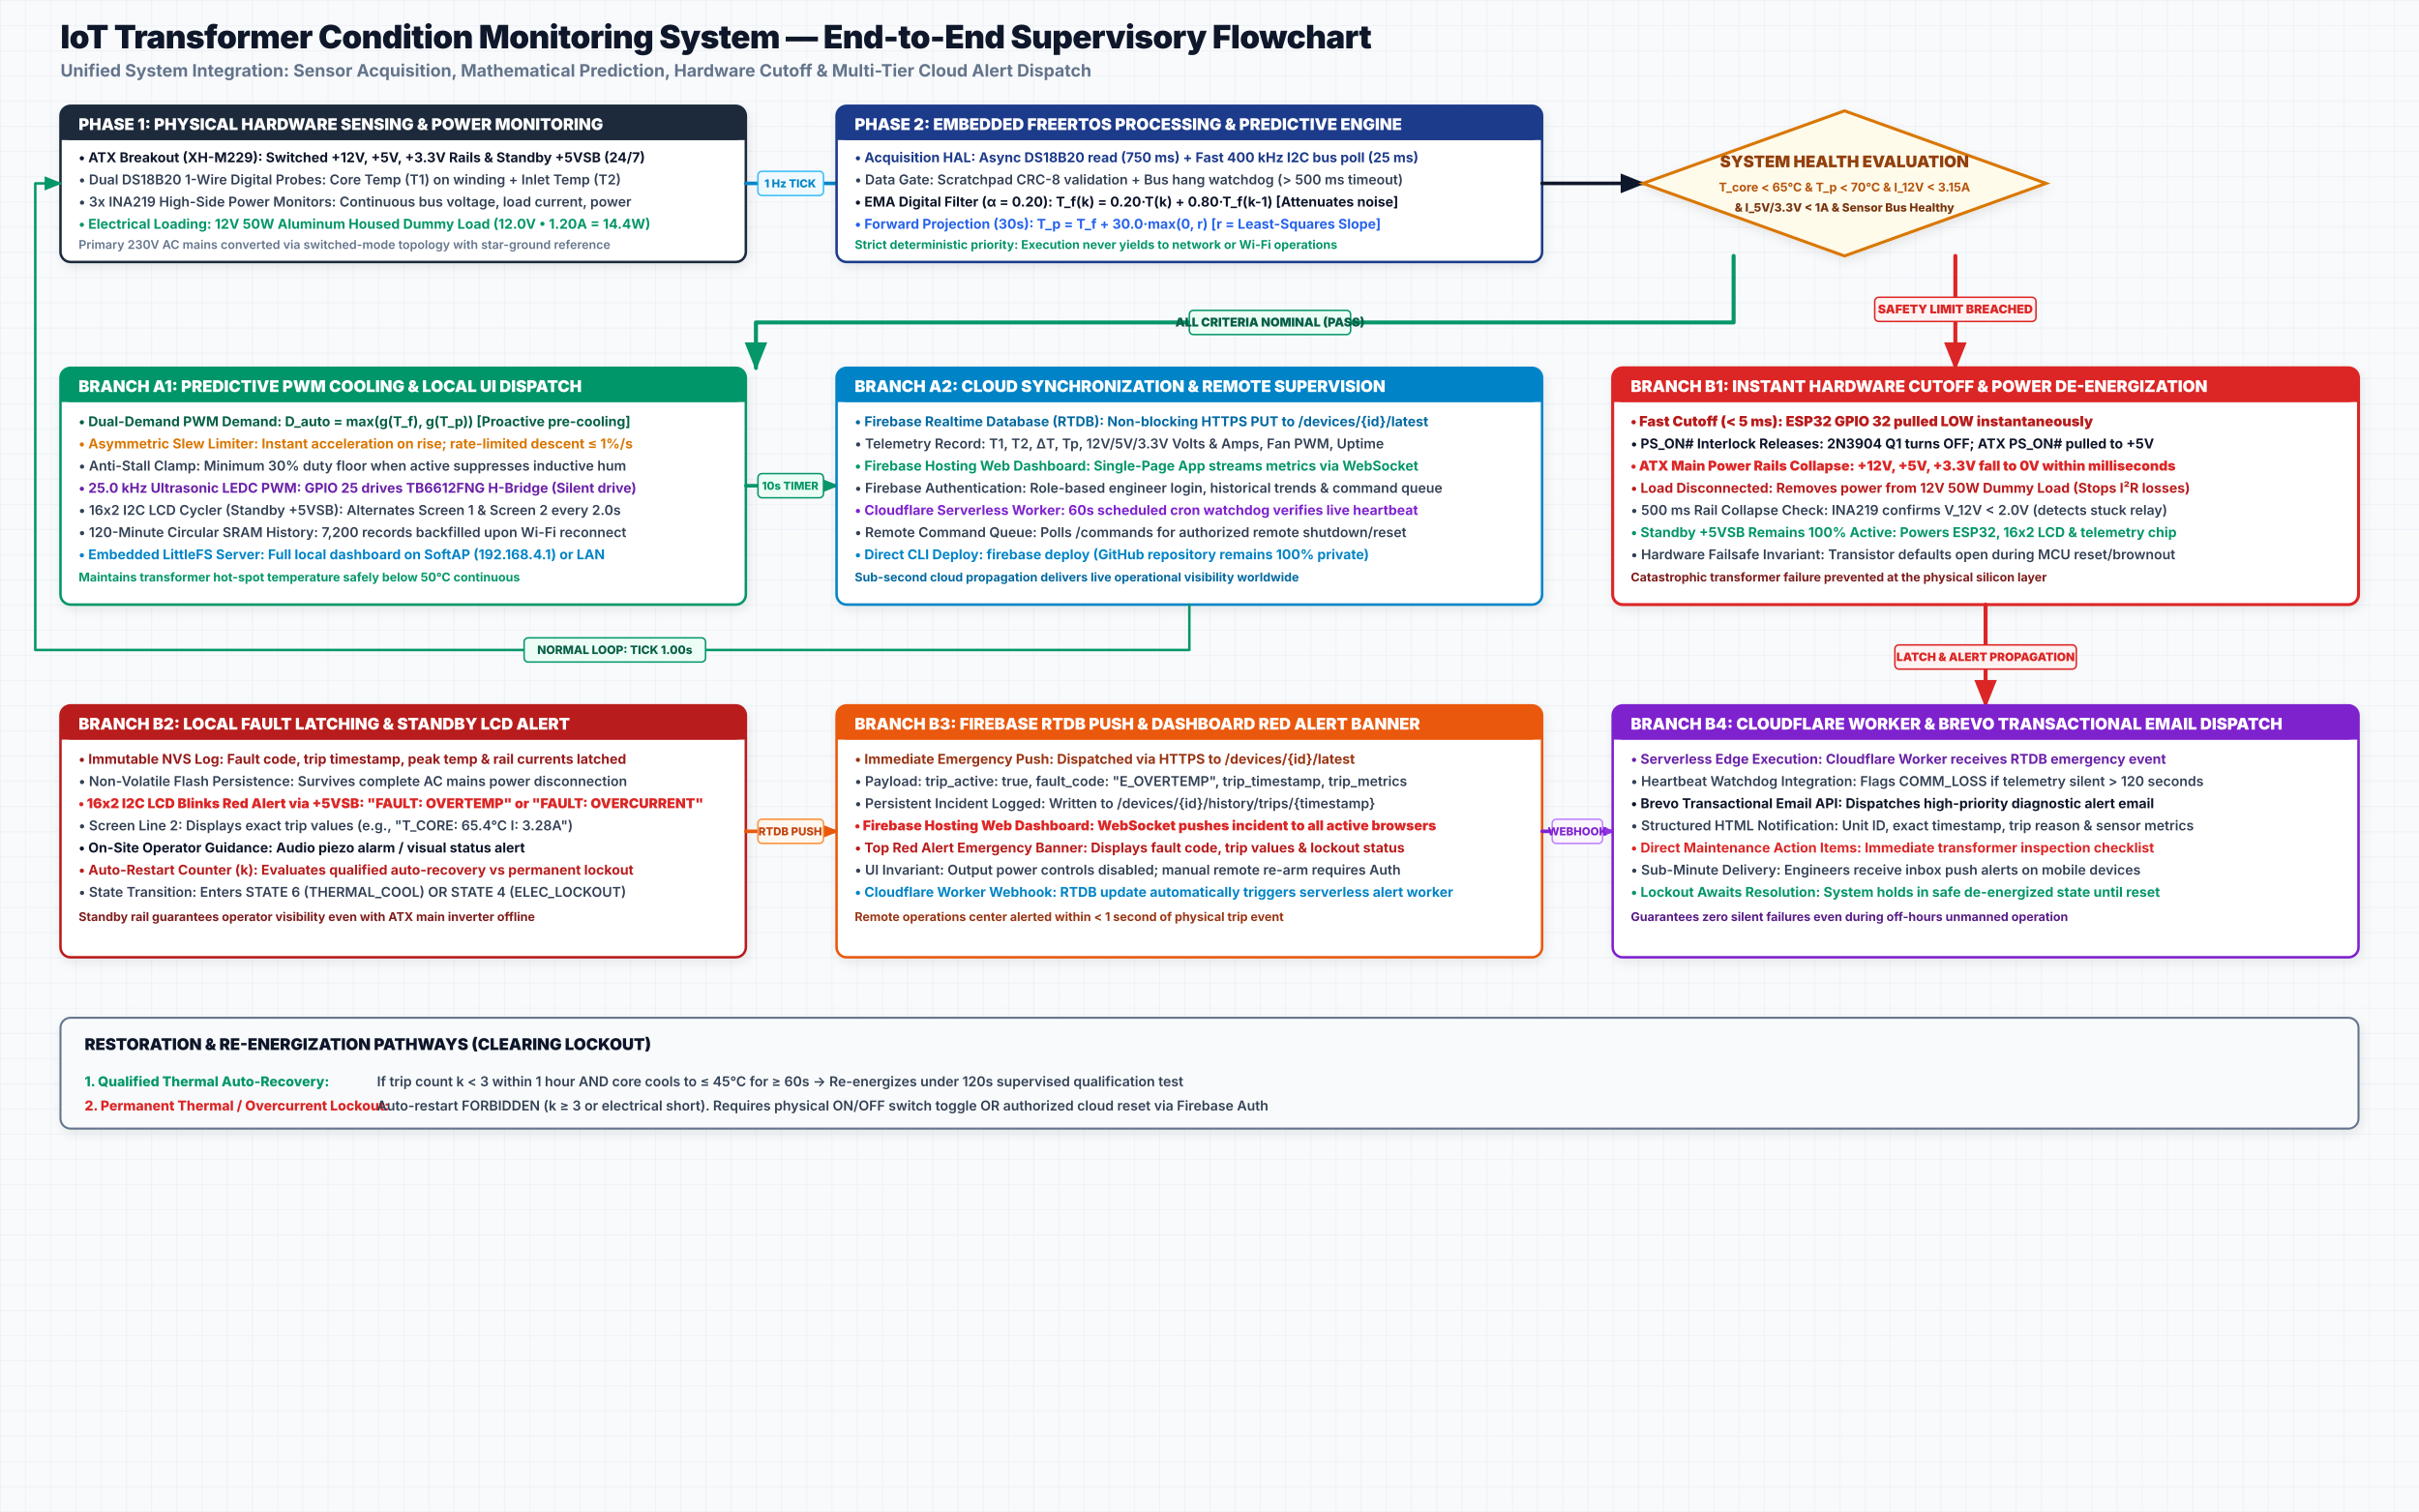
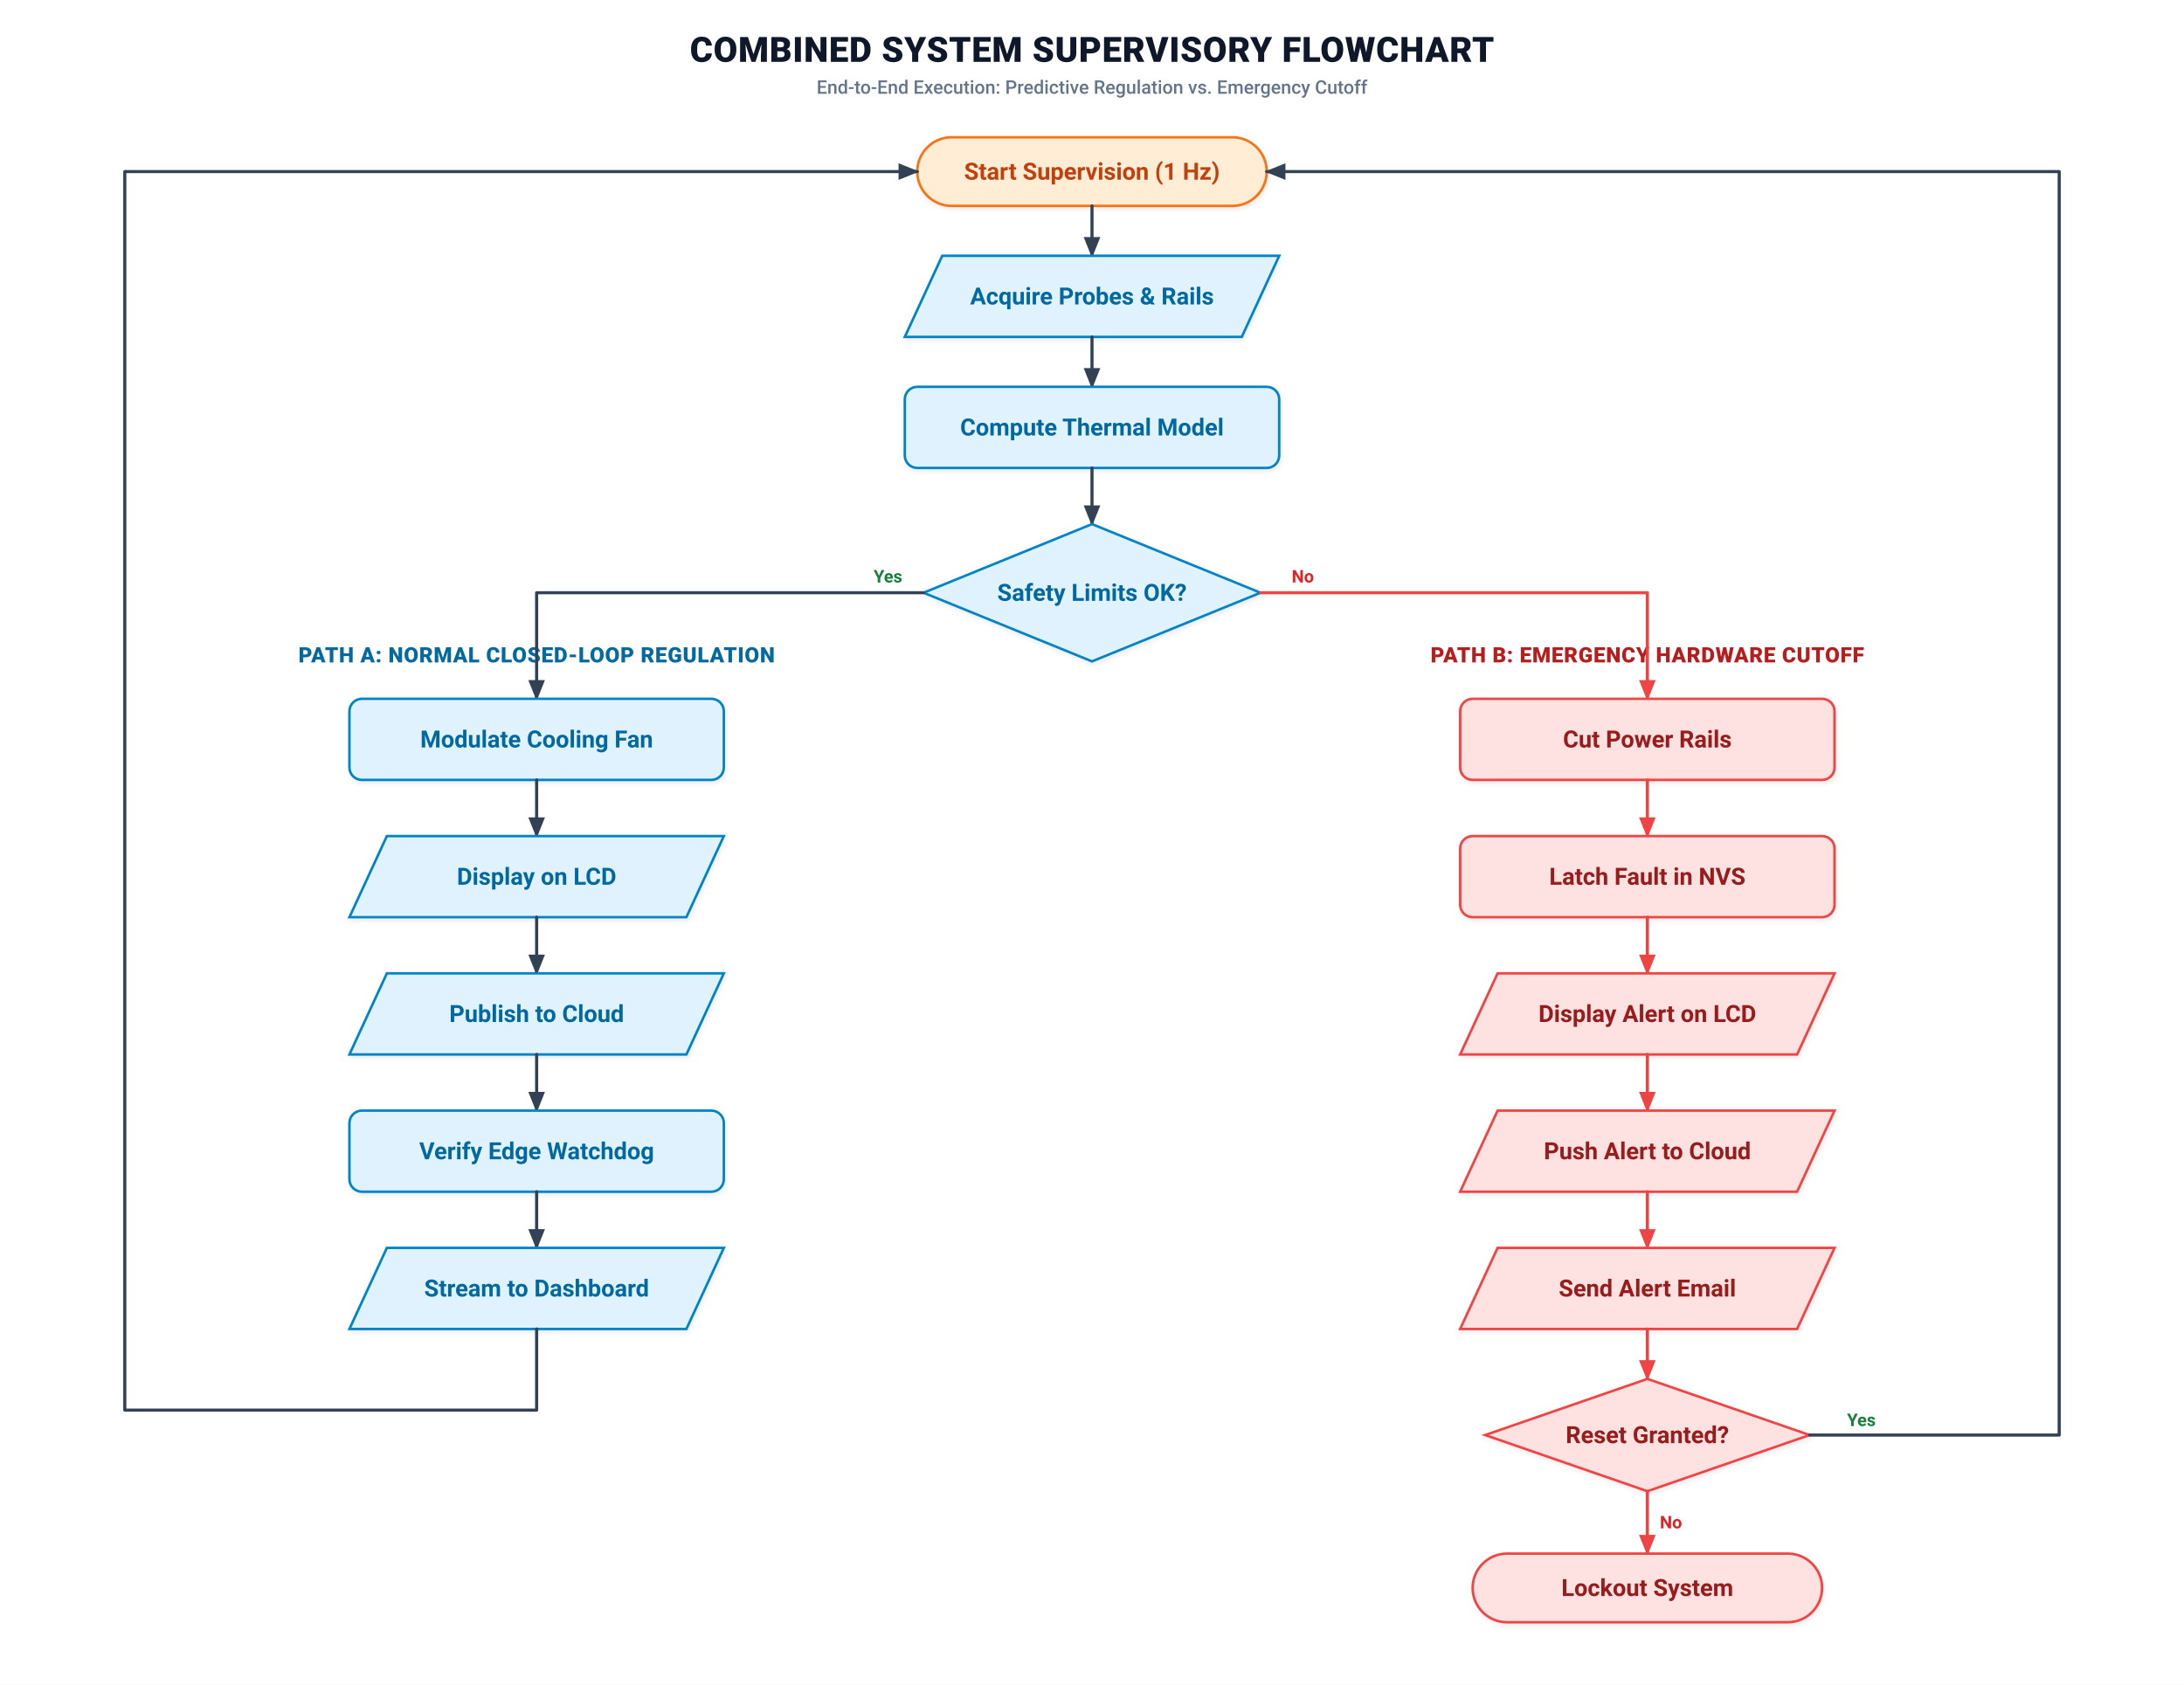
- <svg xmlns="http://www.w3.org/2000/svg" viewBox="0 0 2400 1500" width="2400" height="1500">
+ <svg xmlns="http://www.w3.org/2000/svg" viewBox="0 0 1750 1350" width="1750" height="1350">
  <defs>
-     <pattern id="grid" width="25" height="25" patternUnits="userSpaceOnUse">
-       <path d="M 25 0 L 0 0 0 25" fill="none" stroke="#e2e8f0" stroke-width="0.75" />
-     </pattern>
-     <filter id="shadow" x="-3%" y="-3%" width="108%" height="110%" filterUnits="userSpaceOnUse">
-       <feDropShadow dx="2" dy="4" stdDeviation="5" flood-color="#0f172a" flood-opacity="0.08" />
+     <filter id="shadow" x="-4%" y="-4%" width="108%" height="110%" filterUnits="userSpaceOnUse">
+       <feDropShadow dx="1" dy="2" stdDeviation="2" flood-color="#0f172a" flood-opacity="0.08" />
    </filter>
-     <marker id="arrow" viewBox="0 0 10 10" refX="9" refY="5" markerWidth="7" markerHeight="7" orient="auto-start-reverse">
-       <path d="M 0 1 L 10 5 L 0 9 z" fill="#0f172a" />
+     <marker id="arrow" viewBox="0 0 12 12" refX="10" refY="6" markerWidth="8" markerHeight="8" orient="auto-start-reverse">
+       <path d="M 1 2 L 11 6 L 1 10 z" fill="#334155" />
    </marker>
-     <marker id="arrow-green" viewBox="0 0 10 10" refX="9" refY="5" markerWidth="7" markerHeight="7" orient="auto-start-reverse">
-       <path d="M 0 1 L 10 5 L 0 9 z" fill="#059669" />
-     </marker>
-     <marker id="arrow-blue" viewBox="0 0 10 10" refX="9" refY="5" markerWidth="7" markerHeight="7" orient="auto-start-reverse">
-       <path d="M 0 1 L 10 5 L 0 9 z" fill="#0284c7" />
-     </marker>
-     <marker id="arrow-red" viewBox="0 0 10 10" refX="9" refY="5" markerWidth="7" markerHeight="7" orient="auto-start-reverse">
-       <path d="M 0 1 L 10 5 L 0 9 z" fill="#dc2626" />
-     </marker>
-     <marker id="arrow-orange" viewBox="0 0 10 10" refX="9" refY="5" markerWidth="7" markerHeight="7" orient="auto-start-reverse">
-       <path d="M 0 1 L 10 5 L 0 9 z" fill="#ea580c" />
-     </marker>
-     <marker id="arrow-purple" viewBox="0 0 10 10" refX="9" refY="5" markerWidth="7" markerHeight="7" orient="auto-start-reverse">
-       <path d="M 0 1 L 10 5 L 0 9 z" fill="#9333ea" />
+     <marker id="arrow-red" viewBox="0 0 12 12" refX="10" refY="6" markerWidth="8" markerHeight="8" orient="auto-start-reverse">
+       <path d="M 1 2 L 11 6 L 1 10 z" fill="#ef4444" />
    </marker>
  </defs>
  <style>
    text {
-       font-family: 'Segoe UI', -apple-system, BlinkMacSystemFont, 'Inter', Roboto, sans-serif;
-       user-select: none;
+       font-family: 'Segoe UI', -apple-system, BlinkMacSystemFont, Roboto, sans-serif;
+       text-anchor: middle;
+       dominant-baseline: central;
    }
    .wire {
      fill: none;
+       stroke: #334155;
+       stroke-width: 2.5;
      stroke-linecap: round;
      stroke-linejoin: round;
    }
+     .wire-red {
+       fill: none;
+       stroke: #ef4444;
+       stroke-width: 2.5;
+       stroke-linecap: round;
+       stroke-linejoin: round;
+     }
+     .title-main {
+       font-size: 28px;
+       font-weight: 800;
+       fill: #0f172a;
+       letter-spacing: 0.5px;
+     }
+     .title-sub {
+       font-size: 15px;
+       font-weight: 500;
+       fill: #64748b;
+     }
+     .path-header-blue {
+       font-size: 17px;
+       font-weight: 800;
+       fill: #0369a1;
+       letter-spacing: 0.5px;
+     }
+     .path-header-red {
+       font-size: 17px;
+       font-weight: 800;
+       fill: #b91c1c;
+       letter-spacing: 0.5px;
+     }
+     .node-title {
+       font-size: 19px;
+       font-weight: 700;
+     }
+     .lbl-yes {
+       font-size: 14px;
+       font-weight: 700;
+       fill: #15803d;
+       text-anchor: start;
+     }
+     .lbl-no {
+       font-size: 14px;
+       font-weight: 700;
+       fill: #dc2626;
+       text-anchor: start;
+     }
  </style>
-   <rect width="2400" height="1500" fill="#f8fafc" />
-   <rect width="2400" height="1500" fill="url(#grid)" />
-   <g transform="translate(60, 48)">
-     <text font-size="32" font-weight="900" fill="#0f172a" letter-spacing="-0.5px">IoT Transformer Condition Monitoring System — End-to-End Supervisory Flowchart</text>
-     <text font-size="17" font-weight="700" fill="#64748b" y="28">Unified System Integration: Sensor Acquisition, Mathematical Prediction, Hardware Cutoff &amp; Multi-Tier Cloud Alert Dispatch</text>
+   <rect width="1750" height="1350" fill="#ffffff" />
+   <text x="875.0" y="40" class="title-main">COMBINED SYSTEM SUPERVISORY FLOWCHART</text>
+   <text x="875.0" y="70" class="title-sub">End-to-End Execution: Predictive Regulation vs. Emergency Cutoff</text>
+   <g transform="translate(735, 110)" filter="url(#shadow)">
+     <rect width="280" height="55" rx="27.5" fill="#ffedd5" stroke="#f97316" stroke-width="2" />
+     <text x="140" y="27.5" class="node-title" fill="#c2410c">Start Supervision (1 Hz)</text>
  </g>
-   <g transform="translate(60, 105)" filter="url(#shadow)">
-     <rect width="680" height="155" rx="10" fill="#ffffff" stroke="#1e293b" stroke-width="2.5" />
-     <rect width="680" height="34" rx="10" fill="#1e293b" />
-     <rect x="0" y="24" width="680" height="10" fill="#1e293b" />
-     <text x="18" y="24" font-size="16" font-weight="900" fill="#ffffff">PHASE 1: PHYSICAL HARDWARE SENSING &amp; POWER MONITORING</text>
-     <text x="18" y="56" font-size="13.5" font-weight="700" fill="#0f172a">• ATX Breakout (XH-M229): Switched +12V, +5V, +3.3V Rails &amp; Standby +5VSB (24/7)</text>
-     <text x="18" y="78" font-size="13.5" font-weight="600" fill="#334155">• Dual DS18B20 1-Wire Digital Probes: Core Temp (T1) on winding + Inlet Temp (T2)</text>
-     <text x="18" y="100" font-size="13.5" font-weight="600" fill="#334155">• 3x INA219 High-Side Power Monitors: Continuous bus voltage, load current, power</text>
-     <text x="18" y="122" font-size="13.5" font-weight="700" fill="#059669">• Electrical Loading: 12V 50W Aluminum Housed Dummy Load (12.0V • 1.20A = 14.4W)</text>
-     <text x="18" y="142" font-size="12" font-weight="600" fill="#64748b">Primary 230V AC mains converted via switched-mode topology with star-ground reference</text>
+   <path class="wire" marker-end="url(#arrow)" d="M 875 165 L 875 205" />
+   <g transform="translate(725, 205)" filter="url(#shadow)">
+     <polygon points="30,0 300,0 270,65 0,65" fill="#e0f2fe" stroke="#0284c7" stroke-width="2" />
+     <text x="150" y="32.5" class="node-title" fill="#0369a1">Acquire Probes &amp; Rails</text>
  </g>
-   <path class="wire" stroke="#0284c7" stroke-width="3.5" marker-end="url(#arrow-cyan)" d="M 740 182 L 830 182" />
-   <rect x="752" y="170" width="65" height="24" rx="4" fill="#f0f9ff" stroke="#38bdf8" stroke-width="1.5" />
-   <text x="784" y="186" font-size="11" font-weight="800" fill="#0284c7" text-anchor="middle">1 Hz TICK</text>
-   <g transform="translate(830, 105)" filter="url(#shadow)">
-     <rect width="700" height="155" rx="10" fill="#ffffff" stroke="#1e3a8a" stroke-width="2.5" />
-     <rect width="700" height="34" rx="10" fill="#1e3a8a" />
-     <rect x="0" y="24" width="700" height="10" fill="#1e3a8a" />
-     <text x="18" y="24" font-size="16" font-weight="900" fill="#ffffff">PHASE 2: EMBEDDED FREERTOS PROCESSING &amp; PREDICTIVE ENGINE</text>
-     <text x="18" y="56" font-size="13.5" font-weight="700" fill="#1e3a8a">• Acquisition HAL: Async DS18B20 read (750 ms) + Fast 400 kHz I2C bus poll (25 ms)</text>
-     <text x="18" y="78" font-size="13.5" font-weight="600" fill="#334155">• Data Gate: Scratchpad CRC-8 validation + Bus hang watchdog (&gt; 500 ms timeout)</text>
-     <text x="18" y="100" font-size="13.5" font-weight="700" fill="#0f172a">• EMA Digital Filter (α = 0.20): T_f(k) = 0.20·T(k) + 0.80·T_f(k-1) [Attenuates noise]</text>
-     <text x="18" y="122" font-size="13.5" font-weight="700" fill="#2563eb">• Forward Projection (30s): T_p = T_f + 30.0·max(0, r) [r = Least-Squares Slope]</text>
-     <text x="18" y="142" font-size="12" font-weight="700" fill="#059669">Strict deterministic priority: Execution never yields to network or Wi-Fi operations</text>
+   <path class="wire" marker-end="url(#arrow)" d="M 875 270 L 875 310" />
+   <g transform="translate(725, 310)" filter="url(#shadow)">
+     <rect width="300" height="65" rx="10" fill="#e0f2fe" stroke="#0284c7" stroke-width="2" />
+     <text x="150" y="32.5" class="node-title" fill="#0369a1">Compute Thermal Model</text>
  </g>
-   <path class="wire" stroke="#0f172a" stroke-width="3.5" marker-end="url(#arrow)" d="M 1530 182 L 1630 182" />
-   <g transform="translate(1630, 110)" filter="url(#shadow)">
-     <polygon points="200,0 400,72 200,144 0,72" fill="#fffbeb" stroke="#d97706" stroke-width="3" />
-     <text x="200" y="56" font-size="16" font-weight="900" fill="#92400e" text-anchor="middle">SYSTEM HEALTH EVALUATION</text>
-     <text x="200" y="80" font-size="12" font-weight="700" fill="#b45309" text-anchor="middle">T_core &lt; 65°C &amp; T_p &lt; 70°C &amp; I_12V &lt; 3.15A</text>
-     <text x="200" y="100" font-size="11.5" font-weight="800" fill="#78350f" text-anchor="middle">&amp; I_5V/3.3V &lt; 1A &amp; Sensor Bus Healthy</text>
+   <path class="wire" marker-end="url(#arrow)" d="M 875 375 L 875 420" />
+   <g transform="translate(740, 420)" filter="url(#shadow)">
+     <polygon points="135,0 270,55 135,110 0,55" fill="#e0f2fe" stroke="#0284c7" stroke-width="2" />
+     <text x="135" y="55" class="node-title" fill="#0369a1">Safety Limits OK?</text>
  </g>
-   <path class="wire" stroke="#059669" stroke-width="4" marker-end="url(#arrow-green)" d="M 1720 254 L 1720 320 L 750 320 L 750 365" />
-   <rect x="1180" y="308" width="160" height="24" rx="4" fill="#ecfdf5" stroke="#059669" stroke-width="1.5" />
-   <text x="1260" y="324" font-size="12" font-weight="900" fill="#065f46" text-anchor="middle">ALL CRITERIA NOMINAL (PASS)</text>
-   <g transform="translate(60, 365)" filter="url(#shadow)">
-     <rect width="680" height="235" rx="10" fill="#ffffff" stroke="#059669" stroke-width="2.5" />
-     <rect width="680" height="34" rx="10" fill="#059669" />
-     <rect x="0" y="24" width="680" height="10" fill="#059669" />
-     <text x="18" y="24" font-size="16" font-weight="900" fill="#ffffff">BRANCH A1: PREDICTIVE PWM COOLING &amp; LOCAL UI DISPATCH</text>
-     <text x="18" y="58" font-size="13.5" font-weight="700" fill="#065f46">• Dual-Demand PWM Demand: D_auto = max(g(T_f), g(T_p)) [Proactive pre-cooling]</text>
-     <text x="18" y="80" font-size="13.5" font-weight="700" fill="#d97706">• Asymmetric Slew Limiter: Instant acceleration on rise; rate-limited descent ≤ 1%/s</text>
-     <text x="18" y="102" font-size="13.5" font-weight="600" fill="#334155">• Anti-Stall Clamp: Minimum 30% duty floor when active suppresses inductive hum</text>
-     <text x="18" y="124" font-size="13.5" font-weight="700" fill="#6b21a8">• 25.0 kHz Ultrasonic LEDC PWM: GPIO 25 drives TB6612FNG H-Bridge (Silent drive)</text>
-     <text x="18" y="146" font-size="13.5" font-weight="600" fill="#334155">• 16x2 I2C LCD Cycler (Standby +5VSB): Alternates Screen 1 &amp; Screen 2 every 2.0s</text>
-     <text x="18" y="168" font-size="13.5" font-weight="600" fill="#334155">• 120-Minute Circular SRAM History: 7,200 records backfilled upon Wi-Fi reconnect</text>
-     <text x="18" y="190" font-size="13.5" font-weight="700" fill="#0284c7">• Embedded LittleFS Server: Full local dashboard on SoftAP (192.168.4.1) or LAN</text>
-     <text x="18" y="212" font-size="12" font-weight="700" fill="#059669">Maintains transformer hot-spot temperature safely below 50°C continuous</text>
+   <text x="430" y="525" class="path-header-blue">PATH A: NORMAL CLOSED-LOOP REGULATION</text>
+   <text x="1320" y="525" class="path-header-red">PATH B: EMERGENCY HARDWARE CUTOFF</text>
+   <path class="wire" marker-end="url(#arrow)" d="M 740 475 L 430 475 L 430 560" />
+   <text x="700" y="462" class="lbl-yes">Yes</text>
+   <g transform="translate(280, 560)" filter="url(#shadow)">
+     <rect width="300" height="65" rx="10" fill="#e0f2fe" stroke="#0284c7" stroke-width="2" />
+     <text x="150" y="32.5" class="node-title" fill="#0369a1">Modulate Cooling Fan</text>
  </g>
-   <path class="wire" stroke="#059669" stroke-width="3.5" marker-end="url(#arrow-green)" d="M 740 482 L 830 482" />
-   <rect x="752" y="470" width="65" height="24" rx="4" fill="#ecfdf5" stroke="#059669" stroke-width="1.5" />
-   <text x="784" y="486" font-size="11" font-weight="800" fill="#059669" text-anchor="middle">10s TIMER</text>
-   <g transform="translate(830, 365)" filter="url(#shadow)">
-     <rect width="700" height="235" rx="10" fill="#ffffff" stroke="#0284c7" stroke-width="2.5" />
-     <rect width="700" height="34" rx="10" fill="#0284c7" />
-     <rect x="0" y="24" width="700" height="10" fill="#0284c7" />
-     <text x="18" y="24" font-size="16" font-weight="900" fill="#ffffff">BRANCH A2: CLOUD SYNCHRONIZATION &amp; REMOTE SUPERVISION</text>
-     <text x="18" y="58" font-size="13.5" font-weight="700" fill="#0369a1">• Firebase Realtime Database (RTDB): Non-blocking HTTPS PUT to /devices/{id}/latest</text>
-     <text x="18" y="80" font-size="13.5" font-weight="600" fill="#334155">• Telemetry Record: T1, T2, ΔT, Tp, 12V/5V/3.3V Volts &amp; Amps, Fan PWM, Uptime</text>
-     <text x="18" y="102" font-size="13.5" font-weight="700" fill="#059669">• Firebase Hosting Web Dashboard: Single-Page App streams metrics via WebSocket</text>
-     <text x="18" y="124" font-size="13.5" font-weight="600" fill="#334155">• Firebase Authentication: Role-based engineer login, historical trends &amp; command queue</text>
-     <text x="18" y="146" font-size="13.5" font-weight="700" fill="#7e22ce">• Cloudflare Serverless Worker: 60s scheduled cron watchdog verifies live heartbeat</text>
-     <text x="18" y="168" font-size="13.5" font-weight="600" fill="#334155">• Remote Command Queue: Polls /commands for authorized remote shutdown/reset</text>
-     <text x="18" y="190" font-size="13.5" font-weight="700" fill="#0284c7">• Direct CLI Deploy: firebase deploy (GitHub repository remains 100% private)</text>
-     <text x="18" y="212" font-size="12" font-weight="700" fill="#0369a1">Sub-second cloud propagation delivers live operational visibility worldwide</text>
+   <path class="wire" marker-end="url(#arrow)" d="M 430 625 L 430 670" />
+   <g transform="translate(280, 670)" filter="url(#shadow)">
+     <polygon points="30,0 300,0 270,65 0,65" fill="#e0f2fe" stroke="#0284c7" stroke-width="2" />
+     <text x="150" y="32.5" class="node-title" fill="#0369a1">Display on LCD</text>
  </g>
-   <path class="wire" stroke="#059669" stroke-width="2.5" marker-end="url(#arrow-green)" d="M 1180 600 L 1180 645 L 35 645 L 35 182 L 60 182" />
-   <rect x="520" y="633" width="180" height="24" rx="4" fill="#ecfdf5" stroke="#059669" stroke-width="1.5" />
-   <text x="610" y="649" font-size="11.5" font-weight="800" fill="#065f46" text-anchor="middle">NORMAL LOOP: TICK 1.00s</text>
-   <path class="wire" stroke="#dc2626" stroke-width="4" marker-end="url(#arrow-red)" d="M 1940 254 L 1940 365" />
-   <rect x="1860" y="295" width="160" height="24" rx="4" fill="#fef2f2" stroke="#dc2626" stroke-width="1.5" />
-   <text x="1940" y="311" font-size="12" font-weight="900" fill="#dc2626" text-anchor="middle">SAFETY LIMIT BREACHED</text>
-   <g transform="translate(1600, 365)" filter="url(#shadow)">
-     <rect width="740" height="235" rx="10" fill="#ffffff" stroke="#dc2626" stroke-width="3" />
-     <rect width="740" height="34" rx="10" fill="#dc2626" />
-     <rect x="0" y="24" width="740" height="10" fill="#dc2626" />
-     <text x="18" y="24" font-size="16" font-weight="900" fill="#ffffff">BRANCH B1: INSTANT HARDWARE CUTOFF &amp; POWER DE-ENERGIZATION</text>
-     <text x="18" y="58" font-size="14" font-weight="900" fill="#b91c1c">• Fast Cutoff (&lt; 5 ms): ESP32 GPIO 32 pulled LOW instantaneously</text>
-     <text x="18" y="80" font-size="13.5" font-weight="700" fill="#0f172a">• PS_ON# Interlock Releases: 2N3904 Q1 turns OFF; ATX PS_ON# pulled to +5V</text>
-     <text x="18" y="102" font-size="13.5" font-weight="900" fill="#dc2626">• ATX Main Power Rails Collapse: +12V, +5V, +3.3V fall to 0V within milliseconds</text>
-     <text x="18" y="124" font-size="13.5" font-weight="700" fill="#b91c1c">• Load Disconnected: Removes power from 12V 50W Dummy Load (Stops I²R losses)</text>
-     <text x="18" y="146" font-size="13.5" font-weight="600" fill="#334155">• 500 ms Rail Collapse Check: INA219 confirms V_12V &lt; 2.0V (detects stuck relay)</text>
-     <text x="18" y="168" font-size="13.5" font-weight="700" fill="#059669">• Standby +5VSB Remains 100% Active: Powers ESP32, 16x2 LCD &amp; telemetry chip</text>
-     <text x="18" y="190" font-size="13.5" font-weight="600" fill="#334155">• Hardware Failsafe Invariant: Transistor defaults open during MCU reset/brownout</text>
-     <text x="18" y="212" font-size="12" font-weight="700" fill="#7f1d1d">Catastrophic transformer failure prevented at the physical silicon layer</text>
+   <path class="wire" marker-end="url(#arrow)" d="M 430 735 L 430 780" />
+   <g transform="translate(280, 780)" filter="url(#shadow)">
+     <polygon points="30,0 300,0 270,65 0,65" fill="#e0f2fe" stroke="#0284c7" stroke-width="2" />
+     <text x="150" y="32.5" class="node-title" fill="#0369a1">Publish to Cloud</text>
  </g>
-   <path class="wire" stroke="#dc2626" stroke-width="4" marker-end="url(#arrow-red)" d="M 1970 600 L 1970 700" />
-   <rect x="1880" y="640" width="180" height="24" rx="4" fill="#fef2f2" stroke="#dc2626" stroke-width="1.5" />
-   <text x="1970" y="656" font-size="11.5" font-weight="900" fill="#dc2626" text-anchor="middle">LATCH &amp; ALERT PROPAGATION</text>
-   <g transform="translate(60, 700)" filter="url(#shadow)">
-     <rect width="680" height="250" rx="10" fill="#ffffff" stroke="#b91c1c" stroke-width="2.5" />
-     <rect width="680" height="34" rx="10" fill="#b91c1c" />
-     <rect x="0" y="24" width="680" height="10" fill="#b91c1c" />
-     <text x="18" y="24" font-size="16" font-weight="900" fill="#ffffff">BRANCH B2: LOCAL FAULT LATCHING &amp; STANDBY LCD ALERT</text>
-     <text x="18" y="58" font-size="13.5" font-weight="700" fill="#991b1b">• Immutable NVS Log: Fault code, trip timestamp, peak temp &amp; rail currents latched</text>
-     <text x="18" y="80" font-size="13.5" font-weight="600" fill="#334155">• Non-Volatile Flash Persistence: Survives complete AC mains power disconnection</text>
-     <text x="18" y="102" font-size="13.5" font-weight="900" fill="#dc2626">• 16x2 I2C LCD Blinks Red Alert via +5VSB: "FAULT: OVERTEMP" or "FAULT: OVERCURRENT"</text>
-     <text x="18" y="124" font-size="13.5" font-weight="600" fill="#334155">• Screen Line 2: Displays exact trip values (e.g., "T_CORE: 65.4°C I: 3.28A")</text>
-     <text x="18" y="146" font-size="13.5" font-weight="700" fill="#0f172a">• On-Site Operator Guidance: Audio piezo alarm / visual status alert</text>
-     <text x="18" y="168" font-size="13.5" font-weight="700" fill="#b91c1c">• Auto-Restart Counter (k): Evaluates qualified auto-recovery vs permanent lockout</text>
-     <text x="18" y="190" font-size="13.5" font-weight="600" fill="#334155">• State Transition: Enters STATE 6 (THERMAL_COOL) OR STATE 4 (ELEC_LOCKOUT)</text>
-     <text x="18" y="214" font-size="12" font-weight="700" fill="#7f1d1d">Standby rail guarantees operator visibility even with ATX main inverter offline</text>
+   <path class="wire" marker-end="url(#arrow)" d="M 430 845 L 430 890" />
+   <g transform="translate(280, 890)" filter="url(#shadow)">
+     <rect width="300" height="65" rx="10" fill="#e0f2fe" stroke="#0284c7" stroke-width="2" />
+     <text x="150" y="32.5" class="node-title" fill="#0369a1">Verify Edge Watchdog</text>
  </g>
-   <path class="wire" stroke="#ea580c" stroke-width="3.5" marker-end="url(#arrow-orange)" d="M 740 825 L 830 825" />
-   <rect x="752" y="813" width="65" height="24" rx="4" fill="#fff7ed" stroke="#fb923c" stroke-width="1.5" />
-   <text x="784" y="829" font-size="11" font-weight="800" fill="#c2410c" text-anchor="middle">RTDB PUSH</text>
-   <g transform="translate(830, 700)" filter="url(#shadow)">
-     <rect width="700" height="250" rx="10" fill="#ffffff" stroke="#ea580c" stroke-width="2.5" />
-     <rect width="700" height="34" rx="10" fill="#ea580c" />
-     <rect x="0" y="24" width="700" height="10" fill="#ea580c" />
-     <text x="18" y="24" font-size="16" font-weight="900" fill="#ffffff">BRANCH B3: FIREBASE RTDB PUSH &amp; DASHBOARD RED ALERT BANNER</text>
-     <text x="18" y="58" font-size="13.5" font-weight="700" fill="#9a3412">• Immediate Emergency Push: Dispatched via HTTPS to /devices/{id}/latest</text>
-     <text x="18" y="80" font-size="13.5" font-weight="600" fill="#334155">• Payload: trip_active: true, fault_code: "E_OVERTEMP", trip_timestamp, trip_metrics</text>
-     <text x="18" y="102" font-size="13.5" font-weight="600" fill="#334155">• Persistent Incident Logged: Written to /devices/{id}/history/trips/{timestamp}</text>
-     <text x="18" y="124" font-size="13.5" font-weight="900" fill="#dc2626">• Firebase Hosting Web Dashboard: WebSocket pushes incident to all active browsers</text>
-     <text x="18" y="146" font-size="13.5" font-weight="700" fill="#b91c1c">• Top Red Alert Emergency Banner: Displays fault code, trip values &amp; lockout status</text>
-     <text x="18" y="168" font-size="13.5" font-weight="600" fill="#334155">• UI Invariant: Output power controls disabled; manual remote re-arm requires Auth</text>
-     <text x="18" y="190" font-size="13.5" font-weight="700" fill="#0284c7">• Cloudflare Worker Webhook: RTDB update automatically triggers serverless alert worker</text>
-     <text x="18" y="214" font-size="12" font-weight="700" fill="#9a3412">Remote operations center alerted within &lt; 1 second of physical trip event</text>
+   <path class="wire" marker-end="url(#arrow)" d="M 430 955 L 430 1000" />
+   <g transform="translate(280, 1000)" filter="url(#shadow)">
+     <polygon points="30,0 300,0 270,65 0,65" fill="#e0f2fe" stroke="#0284c7" stroke-width="2" />
+     <text x="150" y="32.5" class="node-title" fill="#0369a1">Stream to Dashboard</text>
  </g>
-   <path class="wire" stroke="#7e22ce" stroke-width="3.5" marker-end="url(#arrow-purple)" d="M 1530 825 L 1600 825" />
-   <rect x="1540" y="813" width="50" height="24" rx="4" fill="#faf5ff" stroke="#c084fc" stroke-width="1.5" />
-   <text x="1565" y="829" font-size="11" font-weight="800" fill="#7e22ce" text-anchor="middle">WEBHOOK</text>
-   <g transform="translate(1600, 700)" filter="url(#shadow)">
-     <rect width="740" height="250" rx="10" fill="#ffffff" stroke="#7e22ce" stroke-width="2.5" />
-     <rect width="740" height="34" rx="10" fill="#7e22ce" />
-     <rect x="0" y="24" width="740" height="10" fill="#7e22ce" />
-     <text x="18" y="24" font-size="16" font-weight="900" fill="#ffffff">BRANCH B4: CLOUDFLARE WORKER &amp; BREVO TRANSACTIONAL EMAIL DISPATCH</text>
-     <text x="18" y="58" font-size="13.5" font-weight="700" fill="#6b21a8">• Serverless Edge Execution: Cloudflare Worker receives RTDB emergency event</text>
-     <text x="18" y="80" font-size="13.5" font-weight="600" fill="#334155">• Heartbeat Watchdog Integration: Flags COMM_LOSS if telemetry silent &gt; 120 seconds</text>
-     <text x="18" y="102" font-size="13.5" font-weight="700" fill="#0f172a">• Brevo Transactional Email API: Dispatches high-priority diagnostic alert email</text>
-     <text x="18" y="124" font-size="13.5" font-weight="600" fill="#334155">• Structured HTML Notification: Unit ID, exact timestamp, trip reason &amp; sensor metrics</text>
-     <text x="18" y="146" font-size="13.5" font-weight="700" fill="#dc2626">• Direct Maintenance Action Items: Immediate transformer inspection checklist</text>
-     <text x="18" y="168" font-size="13.5" font-weight="600" fill="#334155">• Sub-Minute Delivery: Engineers receive inbox push alerts on mobile devices</text>
-     <text x="18" y="190" font-size="13.5" font-weight="700" fill="#059669">• Lockout Awaits Resolution: System holds in safe de-energized state until reset</text>
-     <text x="18" y="214" font-size="12" font-weight="700" fill="#581c87">Guarantees zero silent failures even during off-hours unmanned operation</text>
+   <path class="wire" marker-end="url(#arrow)" d="M 430 1065 L 430 1130 L 100 1130 L 100 137.5 L 735 137.5" />
+   <path class="wire-red" marker-end="url(#arrow-red)" d="M 1010 475 L 1320 475 L 1320 560" />
+   <text x="1035" y="462" class="lbl-no">No</text>
+   <g transform="translate(1170, 560)" filter="url(#shadow)">
+     <rect width="300" height="65" rx="10" fill="#fee2e2" stroke="#ef4444" stroke-width="2" />
+     <text x="150" y="32.5" class="node-title" fill="#991b1b">Cut Power Rails</text>
  </g>
-   <g transform="translate(60, 1010)" filter="url(#shadow)">
-     <rect width="2280" height="110" rx="10" fill="#f8fafc" stroke="#64748b" stroke-width="2" />
-     <text x="24" y="32" font-size="16" font-weight="900" fill="#0f172a">RESTORATION &amp; RE-ENERGIZATION PATHWAYS (CLEARING LOCKOUT)</text>
-     <g transform="translate(24, 48)" font-size="13.5" font-weight="600" fill="#334155">
-       <text x="0" y="20" font-weight="800" fill="#059669">1. Qualified Thermal Auto-Recovery:</text>
-       <text x="290" y="20">If trip count k &lt; 3 within 1 hour AND core cools to ≤ 45°C for ≥ 60s -&gt; Re-energizes under 120s supervised qualification test</text>
-       <text x="0" y="44" font-weight="800" fill="#dc2626">2. Permanent Thermal / Overcurrent Lockout:</text>
-       <text x="290" y="44">Auto-restart FORBIDDEN (k ≥ 3 or electrical short). Requires physical ON/OFF switch toggle OR authorized cloud reset via Firebase Auth</text>
-     </g>
+   <path class="wire-red" marker-end="url(#arrow-red)" d="M 1320 625 L 1320 670" />
+   <g transform="translate(1170, 670)" filter="url(#shadow)">
+     <rect width="300" height="65" rx="10" fill="#fee2e2" stroke="#ef4444" stroke-width="2" />
+     <text x="150" y="32.5" class="node-title" fill="#991b1b">Latch Fault in NVS</text>
+   </g>
+   <path class="wire-red" marker-end="url(#arrow-red)" d="M 1320 735 L 1320 780" />
+   <g transform="translate(1170, 780)" filter="url(#shadow)">
+     <polygon points="30,0 300,0 270,65 0,65" fill="#fee2e2" stroke="#ef4444" stroke-width="2" />
+     <text x="150" y="32.5" class="node-title" fill="#991b1b">Display Alert on LCD</text>
+   </g>
+   <path class="wire-red" marker-end="url(#arrow-red)" d="M 1320 845 L 1320 890" />
+   <g transform="translate(1170, 890)" filter="url(#shadow)">
+     <polygon points="30,0 300,0 270,65 0,65" fill="#fee2e2" stroke="#ef4444" stroke-width="2" />
+     <text x="150" y="32.5" class="node-title" fill="#991b1b">Push Alert to Cloud</text>
+   </g>
+   <path class="wire-red" marker-end="url(#arrow-red)" d="M 1320 955 L 1320 1000" />
+   <g transform="translate(1170, 1000)" filter="url(#shadow)">
+     <polygon points="30,0 300,0 270,65 0,65" fill="#fee2e2" stroke="#ef4444" stroke-width="2" />
+     <text x="150" y="32.5" class="node-title" fill="#991b1b">Send Alert Email</text>
+   </g>
+   <path class="wire-red" marker-end="url(#arrow-red)" d="M 1320 1065 L 1320 1105" />
+   <g transform="translate(1190, 1105)" filter="url(#shadow)">
+     <polygon points="130,0 260,45 130,90 0,45" fill="#fee2e2" stroke="#ef4444" stroke-width="2" />
+     <text x="130" y="45" class="node-title" fill="#991b1b">Reset Granted?</text>
+   </g>
+   <path class="wire" marker-end="url(#arrow)" d="M 1450 1150 L 1650 1150 L 1650 137.5 L 1015 137.5" />
+   <text x="1480" y="1138" class="lbl-yes">Yes</text>
+   <path class="wire-red" marker-end="url(#arrow-red)" d="M 1320 1195 L 1320 1245" />
+   <text x="1330" y="1220" class="lbl-no">No</text>
+   <g transform="translate(1180, 1245)" filter="url(#shadow)">
+     <rect width="280" height="55" rx="27.5" fill="#fee2e2" stroke="#ef4444" stroke-width="2" />
+     <text x="140" y="27.5" class="node-title" fill="#991b1b">Lockout System</text>
  </g>
</svg>
